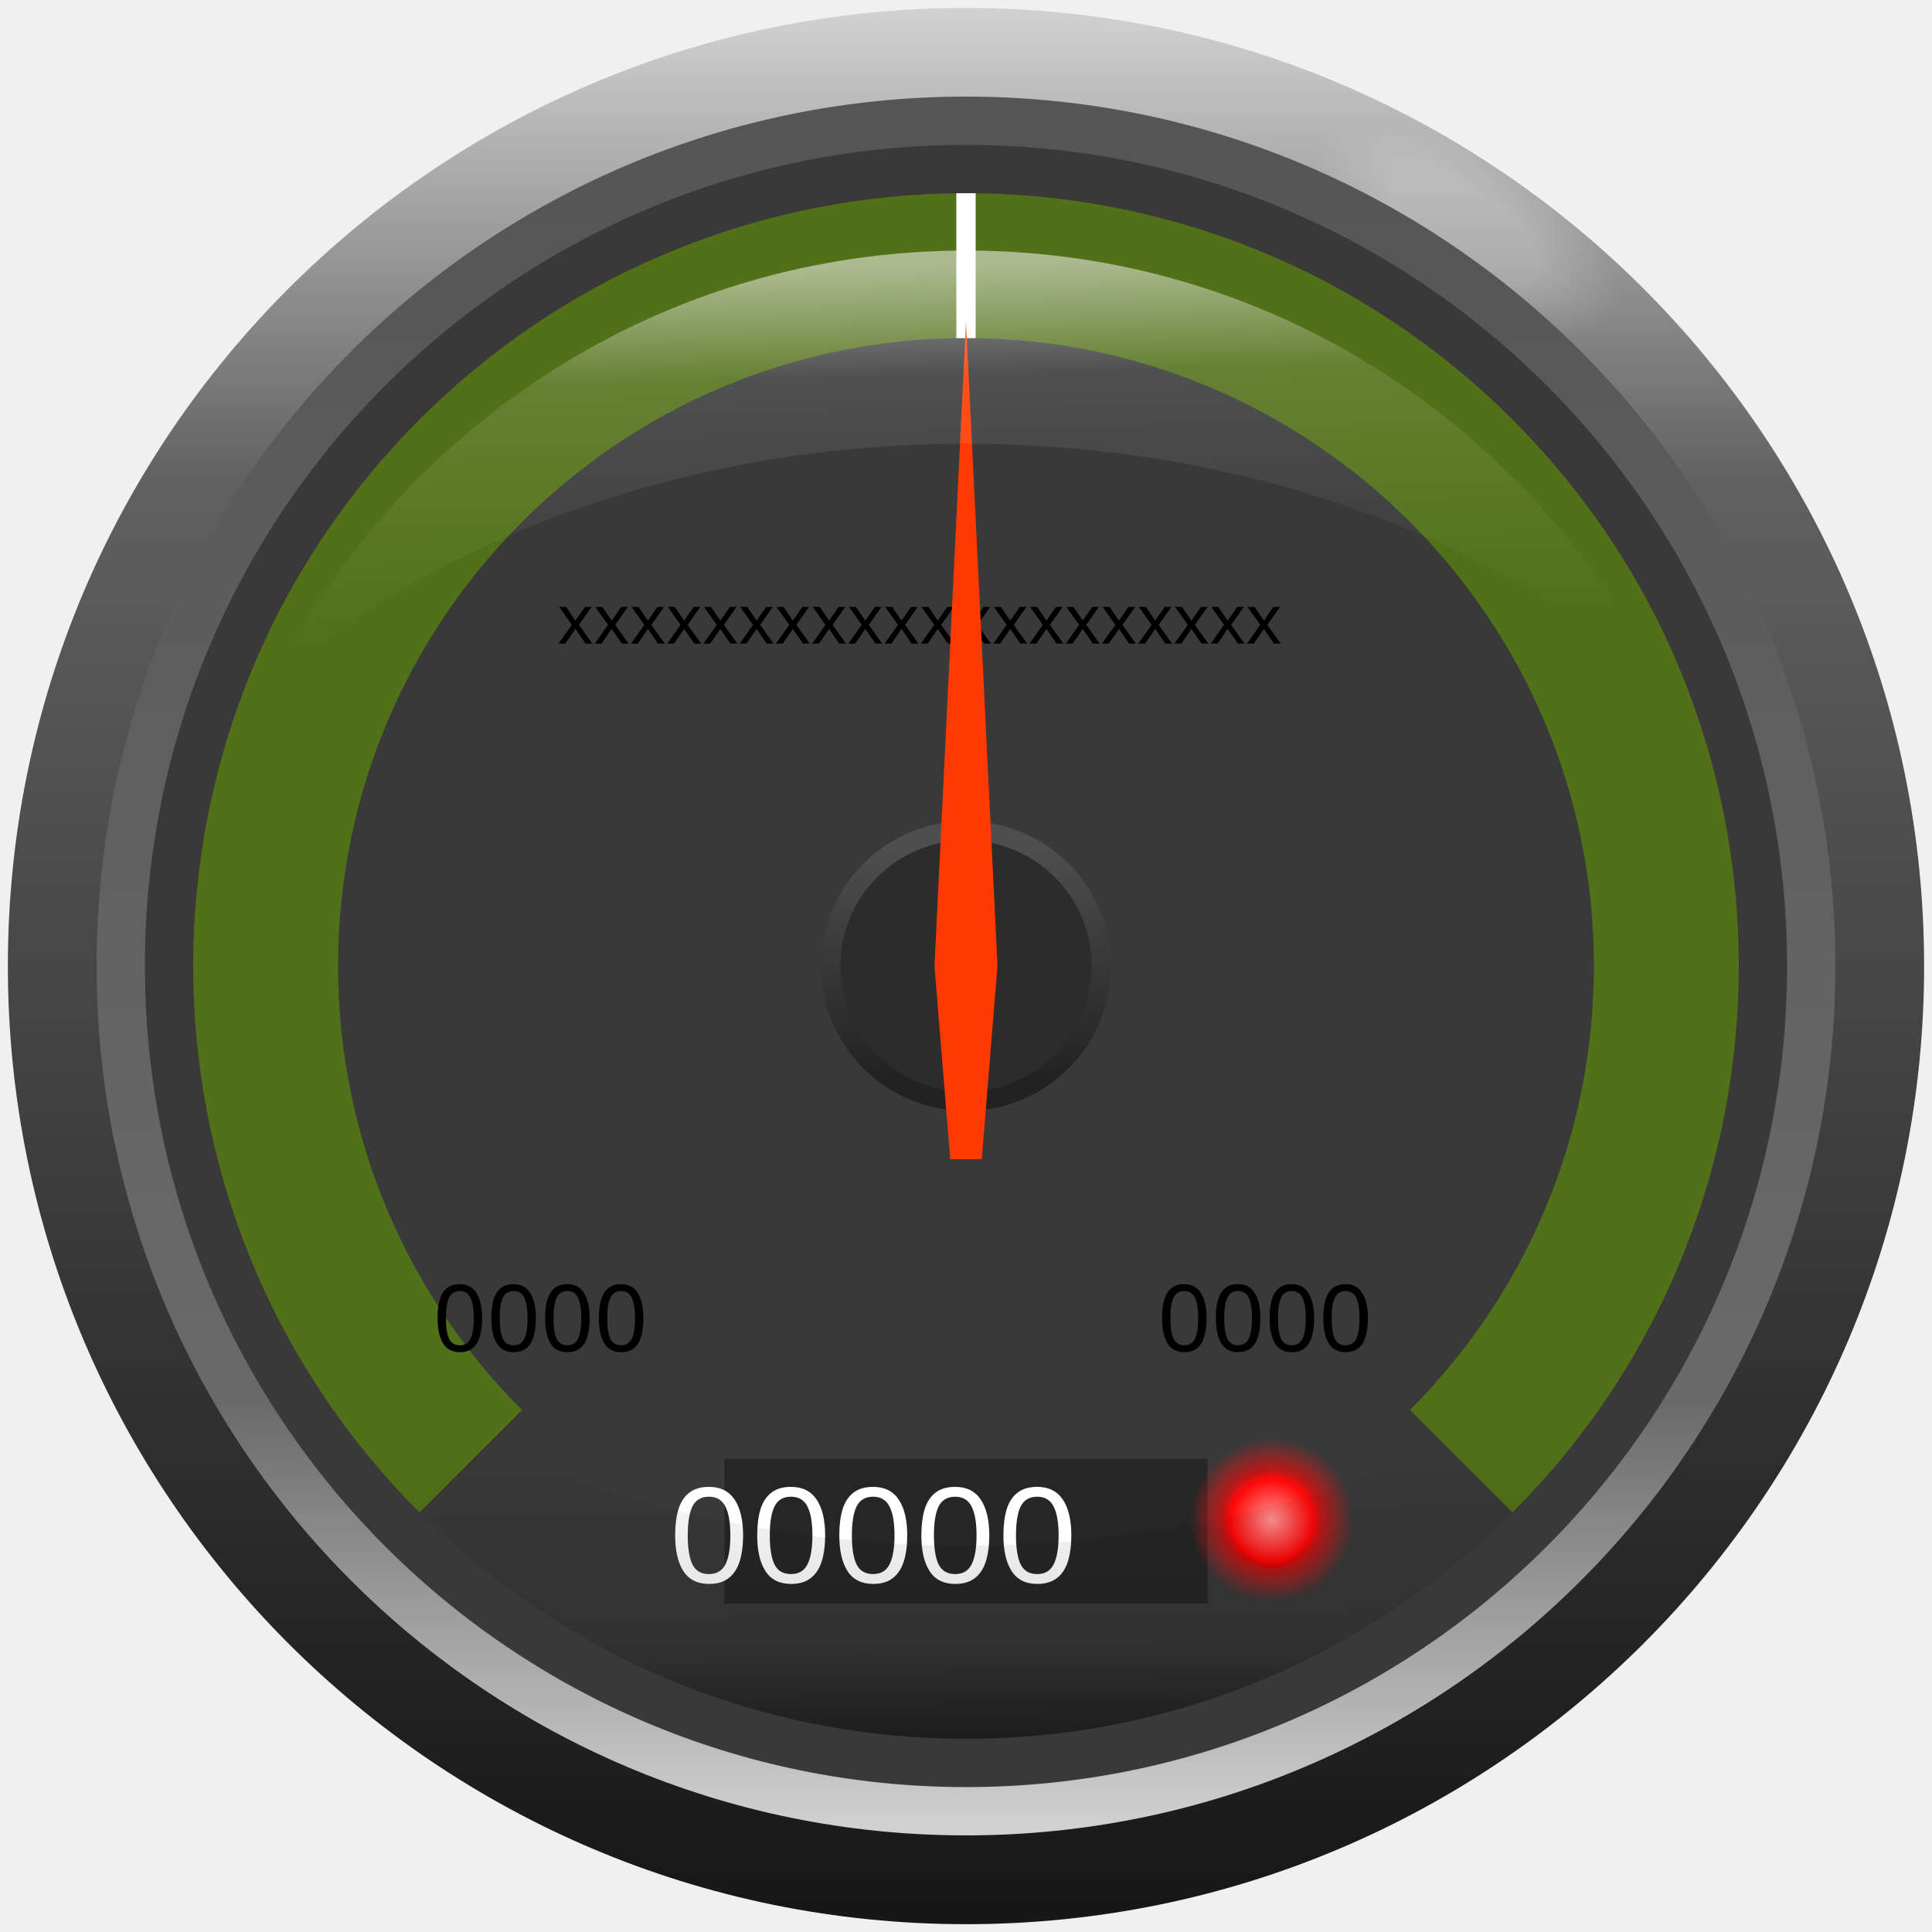
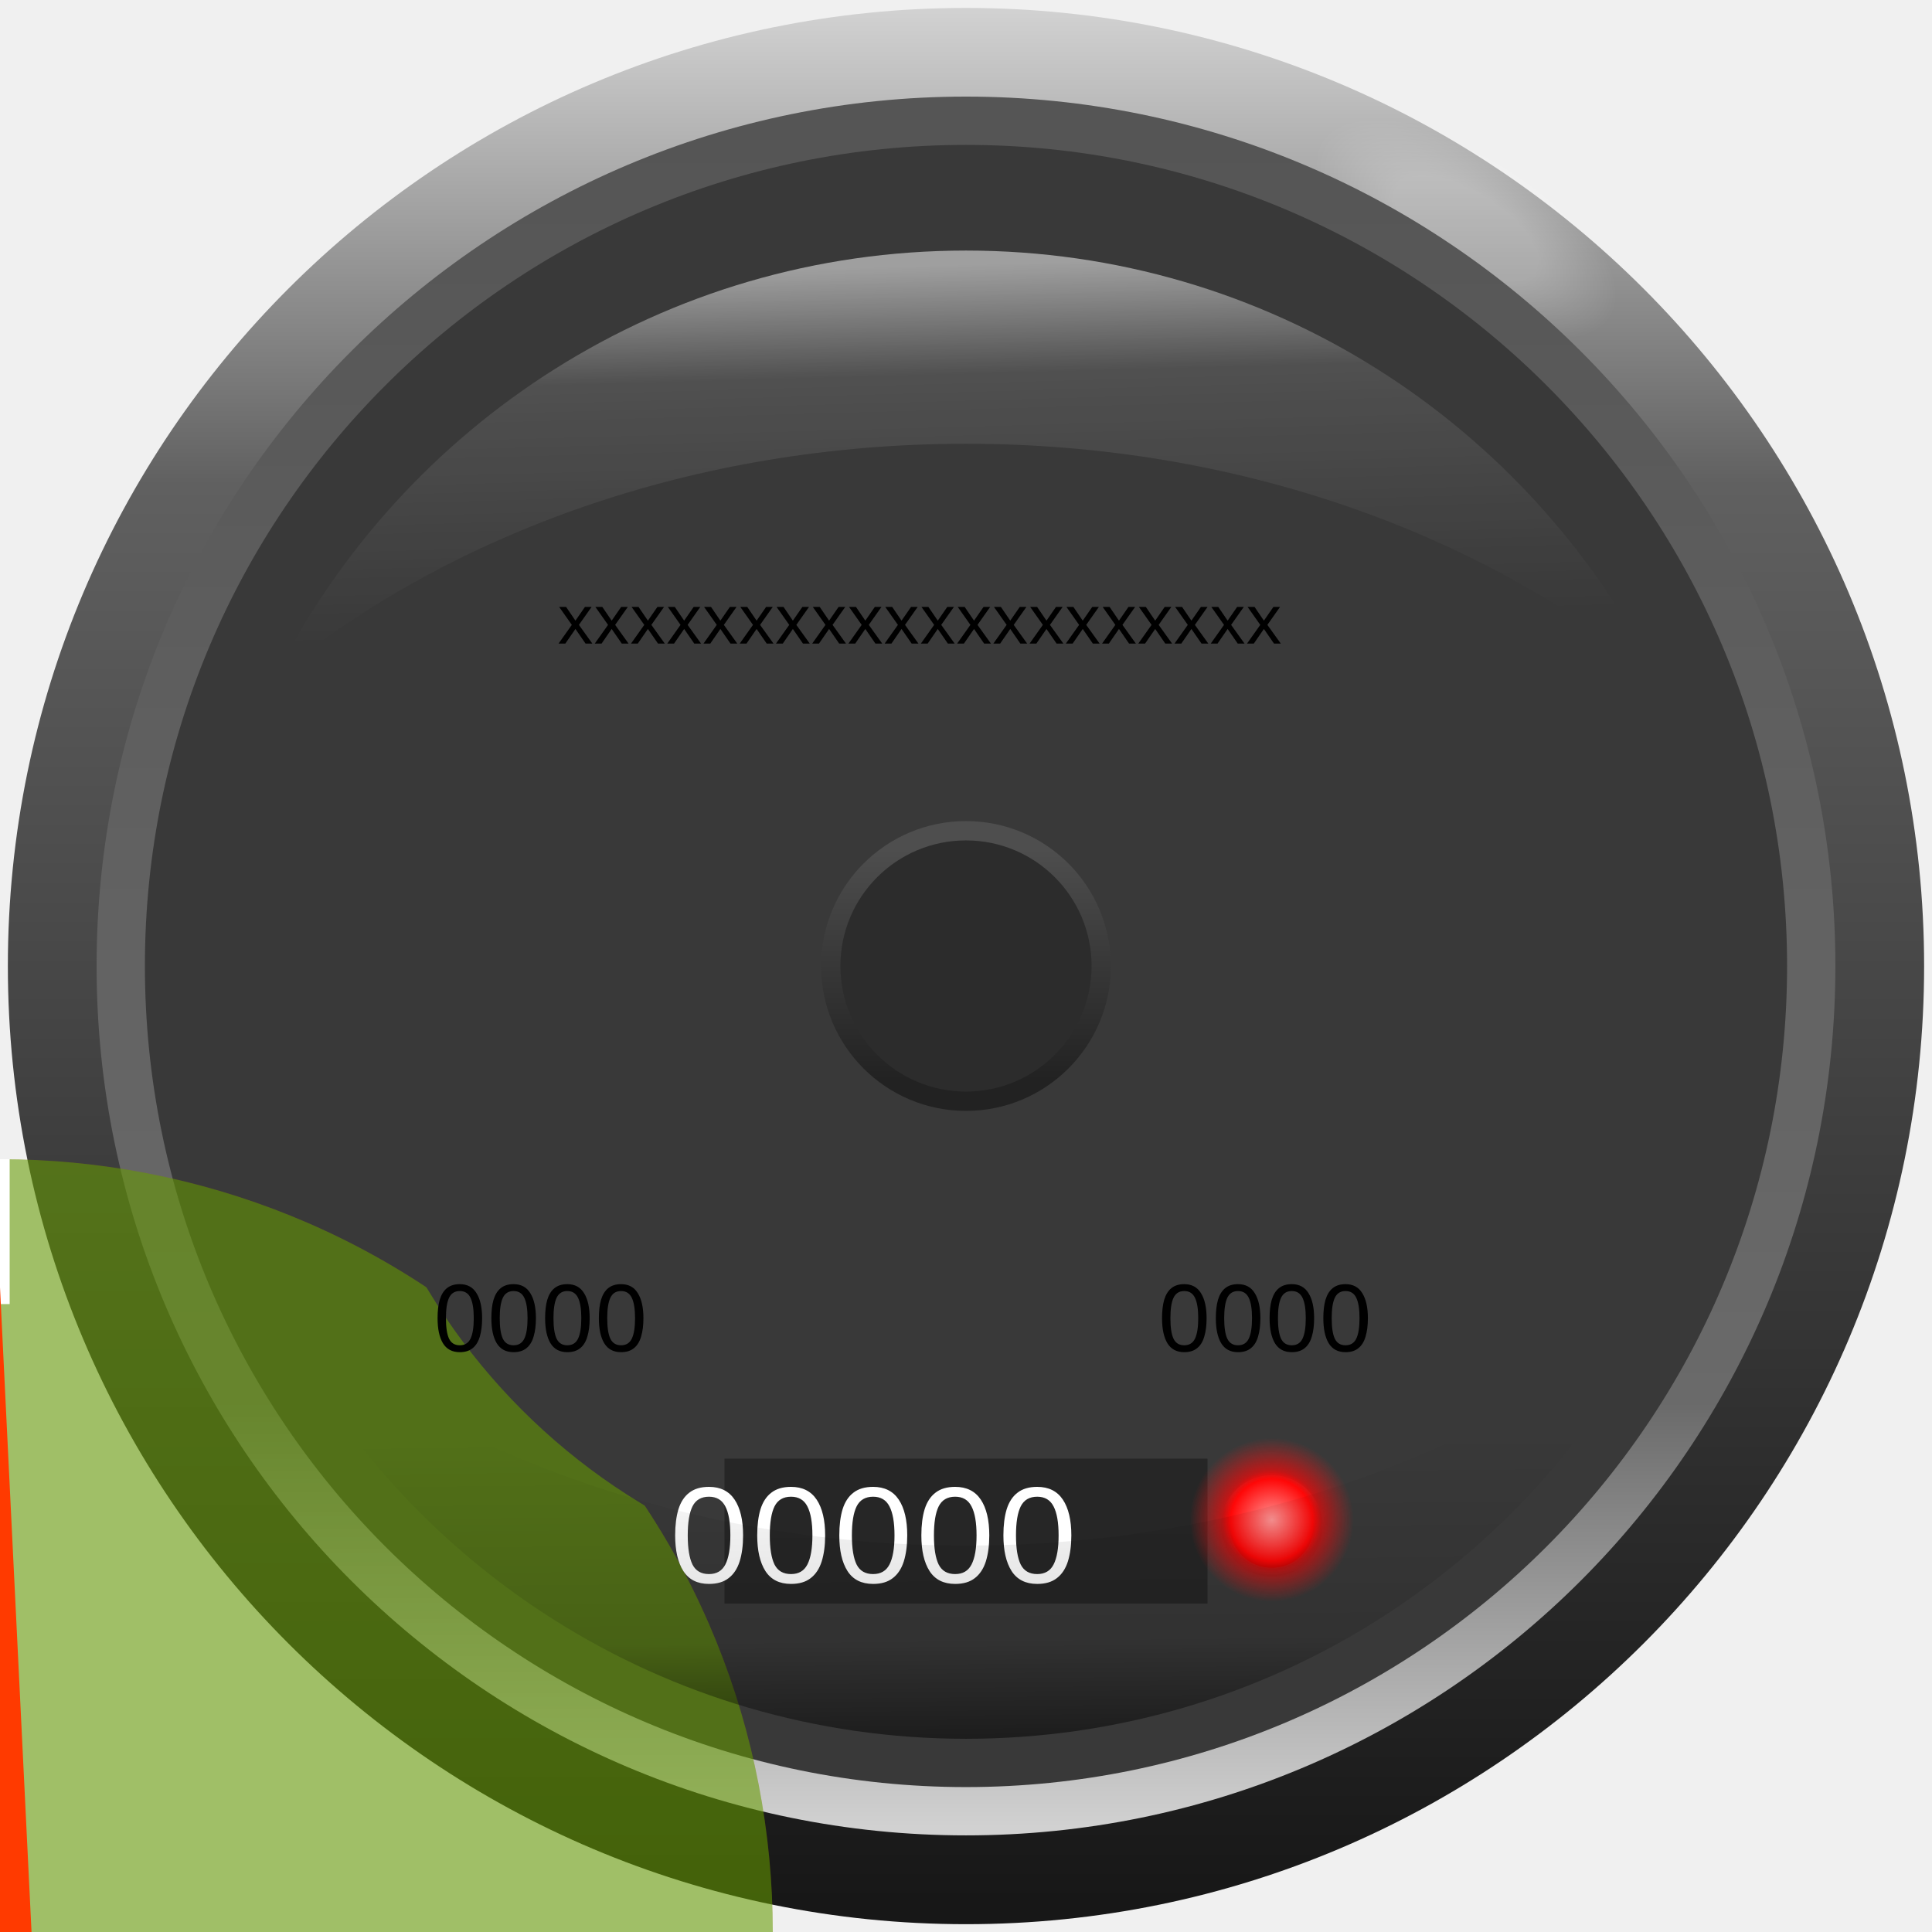
<svg xmlns="http://www.w3.org/2000/svg" xmlns:xlink="http://www.w3.org/1999/xlink" width="200.002" height="200" id="svg2" version="1.1" style="display:inline" enable-background="new">
  <defs id="defs4">
    <linearGradient id="linearGradient3877">
      <stop style="stop-color:#ff9595;stop-opacity:1;" offset="0" id="stop3879" />
      <stop id="stop3885" offset="0.5" style="stop-color:#ff0707;stop-opacity:1;" />
      <stop style="stop-color:#fa0707;stop-opacity:0.685;" offset="0.604" id="stop3887" />
      <stop style="stop-color:#ff1515;stop-opacity:0;" offset="1" id="stop3881" />
    </linearGradient>
    <linearGradient id="linearGradient3862">
      <stop style="stop-color:#7c0000;stop-opacity:1;" offset="0" id="stop3865" />
      <stop style="stop-color:#450000;stop-opacity:1;" offset="1" id="stop3867" />
    </linearGradient>
    <linearGradient id="linearGradient3848">
      <stop id="stop3850" offset="0" style="stop-color:#5c5c5c;stop-opacity:1;" />
      <stop style="stop-color:#505050;stop-opacity:1;" offset="0.464" id="stop3856" />
      <stop id="stop3854" offset="1" style="stop-color:#353535;stop-opacity:1;" />
    </linearGradient>
    <linearGradient id="linearGradient3936">
      <stop id="stop3938" offset="0" style="stop-color:#222222;stop-opacity:1;" />
      <stop id="stop3942" offset="1" style="stop-color:#4e4e4e;stop-opacity:1;" />
    </linearGradient>
    <linearGradient id="linearGradient3856">
      <stop id="stop3858" offset="0" style="stop-color:#ffffff;stop-opacity:1;" />
      <stop style="stop-color:#ffffff;stop-opacity:1;" offset="0.472" id="stop3864" />
      <stop id="stop3862" offset="1" style="stop-color:#ffffff;stop-opacity:0;" />
    </linearGradient>
    <linearGradient id="linearGradient3831">
      <stop style="stop-color:#000000;stop-opacity:1;" offset="0" id="stop3833" />
      <stop id="stop3843" offset="0.33" style="stop-color:#000000;stop-opacity:0.252;" />
      <stop style="stop-color:#000000;stop-opacity:0;" offset="1" id="stop3835" />
    </linearGradient>
    <linearGradient id="linearGradient3817">
      <stop style="stop-color:#ffffff;stop-opacity:1;" offset="0" id="stop3819" />
      <stop id="stop3839" offset="0.051" style="stop-color:#ffffff;stop-opacity:0.875;" />
      <stop id="stop3829" offset="0.102" style="stop-color:#ffffff;stop-opacity:0.749;" />
      <stop id="stop3827" offset="0.306" style="stop-color:#ffffff;stop-opacity:0.226" />
      <stop style="stop-color:#ffffff;stop-opacity:0;" offset="1" id="stop3821" />
    </linearGradient>
    <linearGradient id="linearGradient3755">
      <stop style="stop-color:#171717;stop-opacity:1;" offset="0" id="stop3757" />
      <stop id="stop3763" offset="0.75" style="stop-color:#606060;stop-opacity:1;" />
      <stop style="stop-color:#d1d1d1;stop-opacity:1;" offset="1" id="stop3759" />
    </linearGradient>
    <linearGradient xlink:href="#linearGradient3755" id="linearGradient3761" x1="323.418" y1="614.05" x2="323.418" y2="253.079" gradientUnits="userSpaceOnUse" />
    <linearGradient xlink:href="#linearGradient3755-3" id="linearGradient3761-8" x1="323.418" y1="614.05" x2="323.418" y2="253.079" gradientUnits="userSpaceOnUse" />
    <linearGradient id="linearGradient3755-3">
      <stop style="stop-color:#555555;stop-opacity:1;" offset="0" id="stop3757-9" />
      <stop id="stop3763-4" offset="0.75" style="stop-color:#6a6a6a;stop-opacity:1;" />
      <stop style="stop-color:#d1d1d1;stop-opacity:1;" offset="1" id="stop3759-0" />
    </linearGradient>
    <linearGradient y2="616.222" x2="323.418" y1="260.032" x1="323.418" gradientUnits="userSpaceOnUse" id="linearGradient3782" xlink:href="#linearGradient3755-3" />
    <linearGradient y2="616.222" x2="323.418" y1="260.032" x1="323.418" gradientUnits="userSpaceOnUse" id="linearGradient3782-0" xlink:href="#linearGradient3755-3-9" />
    <linearGradient id="linearGradient3755-3-9">
      <stop style="stop-color:#555555;stop-opacity:1;" offset="0" id="stop3757-9-5" />
      <stop id="stop3763-4-2" offset="0.75" style="stop-color:#6a6a6a;stop-opacity:1;" />
      <stop style="stop-color:#d1d1d1;stop-opacity:1;" offset="1" id="stop3759-0-4" />
    </linearGradient>
    <linearGradient xlink:href="#linearGradient3817" id="linearGradient3825" x1="99.935" y1="27.311" x2="100.963" y2="64.585" gradientUnits="userSpaceOnUse" />
    <linearGradient xlink:href="#linearGradient3831" id="linearGradient3837" x1="99.935" y1="180.423" x2="99.616" y2="148.538" gradientUnits="userSpaceOnUse" />
    <radialGradient xlink:href="#linearGradient3856" id="radialGradient3854" cx="147.298" cy="29.125" fx="147.298" fy="29.125" r="18.861" gradientTransform="matrix(1,0,0,0.6785714,0,9.361551)" gradientUnits="userSpaceOnUse" />
    <linearGradient xlink:href="#linearGradient3936" id="linearGradient3934" x1="110.982" y1="123.495" x2="110.982" y2="93.184" gradientUnits="userSpaceOnUse" />
    <radialGradient xlink:href="#linearGradient3848" id="radialGradient3846" cx="-136.252" cy="-52.607" fx="-136.252" fy="-52.607" r="40.25" gradientUnits="userSpaceOnUse" gradientTransform="matrix(1.720308,-0.00699168,0.00260054,0.6398669,98.28289,8.458678)" />
    <radialGradient xlink:href="#linearGradient3862" id="radialGradient3869" cx="-136.628" cy="-23.455" fx="-136.628" fy="-23.455" r="40.25" gradientUnits="userSpaceOnUse" gradientTransform="matrix(0.9996877,0.02499219,-0.01515152,0.6060606,0.0898614,6.864652)" />
    <radialGradient xlink:href="#linearGradient3877" id="radialGradient3883" cx="-92.5" cy="78" fx="-92.5" fy="78" r="65" gradientUnits="userSpaceOnUse" />
+     <linearGradient xlink:href="#linearGradient3936-4" id="linearGradient3934-2" x1="110.982" y1="123.495" x2="110.982" y2="93.184" gradientUnits="userSpaceOnUse" />
+     <linearGradient id="linearGradient3936-4">
+       <stop id="stop3938-6" offset="0" style="stop-color:#222222;stop-opacity:1;" />
+       <stop id="stop3942-9" offset="1" style="stop-color:#4e4e4e;stop-opacity:1;" />
+     </linearGradient>
+     <linearGradient y2="93.184" x2="110.982" y1="123.495" x1="110.982" gradientUnits="userSpaceOnUse" id="linearGradient3124" xlink:href="#linearGradient3936-4" />
  </defs>
  <g id="layer1" transform="translate(-8.9999999e-7,-852.3546)" style="display:inline">
-     <path style="fill:url(#linearGradient3761);fill-opacity:1;stroke:none" id="path2985" d="m 505.714,435.219 c 0,100.989 -81.868,182.857 -182.857,182.857 C 221.868,618.076 140,536.209 140,435.219 c 0,-100.989 81.868,-182.857 182.857,-182.857 100.989,0 182.857,81.868 182.857,182.857 z" transform="matrix(0.5424254,0,0,0.5424254,-75.12592,716.2882)" />
+     <path style="fill:url(#linearGradient3761);fill-opacity:1;stroke:none" id="path2985" d="m 505.714,435.219 a 182.857,182.857 0 1 1 -365.714,0 182.857,182.857 0 1 1 365.714,0 z" transform="matrix(0.5424254,0,0,0.5424254,-75.12592,716.2882)" />
  </g>
  <g id="layer5" style="display:inline">
    <path style="opacity:0.226;fill:url(#radialGradient3854);fill-opacity:1" id="path3846" d="m 166.16,29.125 a 18.861,12.799 0 1 1 -37.723,0 18.861,12.799 0 1 1 37.723,0 z" transform="matrix(0.7906214,0.495481,-0.3717299,0.5135168,46.15852,-64.2038)" />
  </g>
  <g id="layer2" style="display:inline">
    <path style="fill:url(#linearGradient3782);fill-opacity:1;stroke:none" id="path2985-9" d="m 505.714,435.219 a 182.857,182.857 0 1 1 -365.714,0 182.857,182.857 0 1 1 365.714,0 z" transform="matrix(0.4921875,0,0,0.4921875,-58.90625,-114.2095)" />
  </g>
  <g id="layer3" style="display:inline">
    <path style="fill:#393939;fill-opacity:1;stroke:none" id="path2985-9-9" d="m 505.714,435.219 a 182.857,182.857 0 1 1 -365.714,0 182.857,182.857 0 1 1 365.714,0 z" transform="matrix(0.4648437,0,0,0.4648437,-50.07812,-102.309)" />
  </g>
  <g id="layer9" style="display:inline">
-     <path style="fill:#ff0000;fill-opacity:0.347;stroke:none;display:inline" id="redzone" d="M 505.714,435.219 A 182.857,182.857 0 1 1 322.857,252.362 l 0,182.857 z" transform="matrix(-0.3093592,0.3093592,-0.3093592,-0.3093592,334.5179,134.7603)" />
-     <path style="fill:#393939;fill-opacity:1;stroke:none;display:inline" id="path2985-9-9-4" d="m 505.714,435.219 a 182.857,182.857 0 1 1 -365.714,0 182.857,182.857 0 1 1 365.714,0 z" transform="matrix(0.3554687,0,0,0.3554687,-14.76562,-54.70687)" />
+     <path style="fill:#ff0000;fill-opacity:0.347;stroke:none;display:inline" id="redzone" d="M 505.714,435.219 A 182.857,182.857 0 1 1 322.857,252.362 l 0,182.857 z" transform="matrix(-0.3093592,0.3093592,-0.3093592,-0.3093592,234.5179,234.7607)" />
  </g>
  <g id="g5705" style="display:inline">
-     <path transform="matrix(-0.3093592,0.3093592,-0.3093592,-0.3093592,334.5179,134.7603)" d="M 505.714,435.219 A 182.857,182.857 0 1 1 322.857,252.362 l 0,182.857 z" id="greenzone" style="fill:#00ff00;fill-opacity:0.347;stroke:none;display:inline" />
-     <path transform="matrix(0.3554687,0,0,0.3554687,-14.76562,-54.70687)" d="m 505.714,435.219 a 182.857,182.857 0 1 1 -365.714,0 182.857,182.857 0 1 1 365.714,0 z" id="path5709" style="fill:#393939;fill-opacity:1;stroke:none;display:inline" />
+     <path transform="matrix(-0.3093592,0.3093592,-0.3093592,-0.3093592,234.5179,234.7607)" d="M 505.714,435.219 A 182.857,182.857 0 1 1 322.857,252.362 l 0,182.857 z" id="greenzone" style="fill:#00ff00;fill-opacity:0.347;stroke:none;display:inline" />
  </g>
  <g id="layer8" style="display:inline">
+     <path style="fill:#393939;fill-opacity:1;stroke:none;display:inline" id="path2985-9-9-4" d="m 505.714,435.219 a 182.857,182.857 0 1 1 -365.714,0 182.857,182.857 0 1 1 365.714,0 z" transform="matrix(0.3554687,0,0,0.3554687,-14.76562,-54.70687)" />
    <rect style="fill:#262626;fill-opacity:1;stroke:none" id="rect5677" width="50" height="15" x="75" y="151" />
    <text xml:space="preserve" style="font-size:14.254px;font-style:normal;font-variant:normal;font-weight:normal;font-stretch:normal;text-align:center;line-height:125%;letter-spacing:0px;word-spacing:0px;writing-mode:lr-tb;text-anchor:middle;fill:#ffffff;fill-opacity:1;stroke:none;font-family:Sans;-inkscape-font-specification:Sans" x="96.027" y="170.699" id="txtValue" transform="scale(1.041907,0.959779)">
      <tspan id="tspan5675" x="96.027" y="170.699">00000</tspan>
    </text>
  </g>
-   <g id="layer10">
+   <g id="layer10" style="display:inline">
    <text xml:space="preserve" style="font-size:9.66px;font-style:normal;font-variant:normal;font-weight:normal;font-stretch:normal;text-align:center;line-height:125%;letter-spacing:0px;word-spacing:0px;writing-mode:lr-tb;text-anchor:middle;fill:#000000;fill-opacity:1;stroke:none;font-family:Sans;-inkscape-font-specification:Sans" x="61.828" y="140.92" id="txtMin" transform="scale(1.007413,0.992642)">
      <tspan id="tspan3052" x="61.828" y="140.92">0000</tspan>
    </text>
    <text transform="scale(1.007413,0.992642)" id="txtMax" y="140.92" x="136.273" style="font-size:9.66px;font-style:normal;font-variant:normal;font-weight:normal;font-stretch:normal;text-align:center;line-height:125%;letter-spacing:0px;word-spacing:0px;writing-mode:lr-tb;text-anchor:middle;fill:#000000;fill-opacity:1;stroke:none;font-family:Sans;-inkscape-font-specification:Sans" xml:space="preserve">
      <tspan y="140.92" x="136.273" id="tspan3056">0000</tspan>
    </text>
    <text xml:space="preserve" style="font-size:7.091px;font-style:normal;font-variant:normal;font-weight:normal;font-stretch:normal;text-align:center;line-height:125%;letter-spacing:0px;word-spacing:0px;writing-mode:lr-tb;text-anchor:middle;fill:#000000;fill-opacity:1;stroke:none;font-family:Sans;-inkscape-font-specification:Sans" x="99.814" y="66.623" id="txtTitle">
      <tspan id="tspan3060" x="99.814" y="66.623">xxxxxxxxxxxxxxxxxxxx</tspan>
    </text>
  </g>
  <g id="layer7" style="display:inline">
-     <rect style="fill:#ffffff;fill-opacity:1;stroke:none" id="markerBig" width="2" height="15" x="99" y="20" />
+     <rect style="fill:#ffffff;fill-opacity:1;stroke:none" id="markerBig" width="2" height="15" x="-1" y="120" />
  </g>
  <g style="display:inline" id="g5668">
-     <rect y="22" x="99.5" height="10" width="1" id="markerSmall" style="fill:#ffffff;fill-opacity:1;stroke:none" />
+     <rect y="122" x="-0.5" height="10" width="1" id="markerSmall" style="fill:#ffffff;fill-opacity:1;stroke:none" />
  </g>
-   <g id="layer11">
+   <g id="layer11" style="display:inline">
    <a id="a3871" transform="matrix(0.13125,0,0,0.13125,139.5283,143.5288)">
      <path transform="matrix(0.9937888,0,0,0.9937888,75.90062,101.3043)" d="m -96.5,8.75 a 40.25,40.25 0 1 1 -80.5,0 40.25,40.25 0 1 1 80.5,0 z" id="path3065" style="fill:url(#radialGradient3846);fill-opacity:1;stroke:none" />
    </a>
    <path transform="matrix(0.1141304,0,0,0.1141304,147.2607,156.9677)" d="m -96.5,8.75 a 40.25,40.25 0 1 1 -80.5,0 40.25,40.25 0 1 1 80.5,0 z" id="path3858" style="fill:#303030;fill-opacity:1;stroke:none" />
    <path style="fill:url(#radialGradient3869);fill-opacity:1;stroke:none" id="path3860" d="m -96.5,8.75 a 40.25,40.25 0 1 1 -80.5,0 40.25,40.25 0 1 1 80.5,0 z" transform="matrix(0.1076087,0,0,0.1076087,146.3688,157.0248)" />
  </g>
  <g id="layer12" style="display:inline">
    <path style="fill:url(#radialGradient3883);fill-opacity:1;stroke:none" id="glow" d="m -27.5,78 a 65,65 0 1 1 -130,0 65,65 0 1 1 130,0 z" transform="matrix(0.13057,0,0,0.13057,143.7322,147.157)" />
  </g>
+   <g id="layer13" style="display:inline">
+     <path style="fill:url(#linearGradient3124);fill-opacity:1;display:inline" id="path3908" d="m 134.275,108.612 a 22.229,19.086 0 1 1 -44.459,0 22.229,19.086 0 1 1 44.459,0 z" transform="matrix(0.6747793,0,0,0.7859194,24.39393,14.63964)" />
+     <path style="fill:#2c2c2c;fill-opacity:1;display:inline" id="path3908-8" d="m 134.275,108.612 a 22.229,19.086 0 1 1 -44.459,0 22.229,19.086 0 1 1 44.459,0 z" transform="matrix(0.5848087,0,0,0.6811302,34.47474,26.02102)" />
+   </g>
  <g id="layer6" style="display:inline">
-     <path style="fill:url(#linearGradient3934);fill-opacity:1" id="path3908" d="m 134.275,108.612 a 22.229,19.086 0 1 1 -44.459,0 22.229,19.086 0 1 1 44.459,0 z" transform="matrix(0.6747793,0,0,0.7859194,24.39393,14.63964)" />
-     <path style="fill:#2c2c2c;fill-opacity:1;display:inline" id="path3908-8" d="m 134.275,108.612 a 22.229,19.086 0 1 1 -44.459,0 22.229,19.086 0 1 1 44.459,0 z" transform="matrix(0.5848087,0,0,0.6811302,34.47474,26.02102)" />
-     <path id="needle" style="fill:#ff3a00;fill-opacity:1" d="m 96.736,100 6.528,0 -3.264,-66.736 0,0 z m 0,0 1.632,20 3.264,0 1.632,-20 z" />
+     <path id="needle" style="fill:#ff3a00;fill-opacity:1" d="m -3.264,200 6.528,0 -3.264,-66.736 0,0 z m 0,0 1.632,20 3.264,0 1.632,-20 z" />
  </g>
  <g id="layer4" style="opacity:0.518;display:inline">
    <path style="fill:url(#linearGradient3837);fill-opacity:1;stroke:none" d="M 28.531,135.938 C 41.697,162.064 68.747,180 100,180 c 31.253,0 58.303,-17.936 71.469,-44.062 C 153.315,150.778 128.006,160 100,160 71.994,160 46.685,150.778 28.531,135.938 z" id="path2985-9-9-1" />
    <path id="path3809" d="M 28.531,70 C 41.697,43.873 68.747,25.938 100,25.938 c 31.253,0 58.303,17.936 71.469,44.062 C 153.315,55.16 128.006,45.938 100,45.938 71.994,45.938 46.685,55.16 28.531,70 z" style="fill:url(#linearGradient3825);fill-opacity:1;stroke:none" />
  </g>
</svg>
